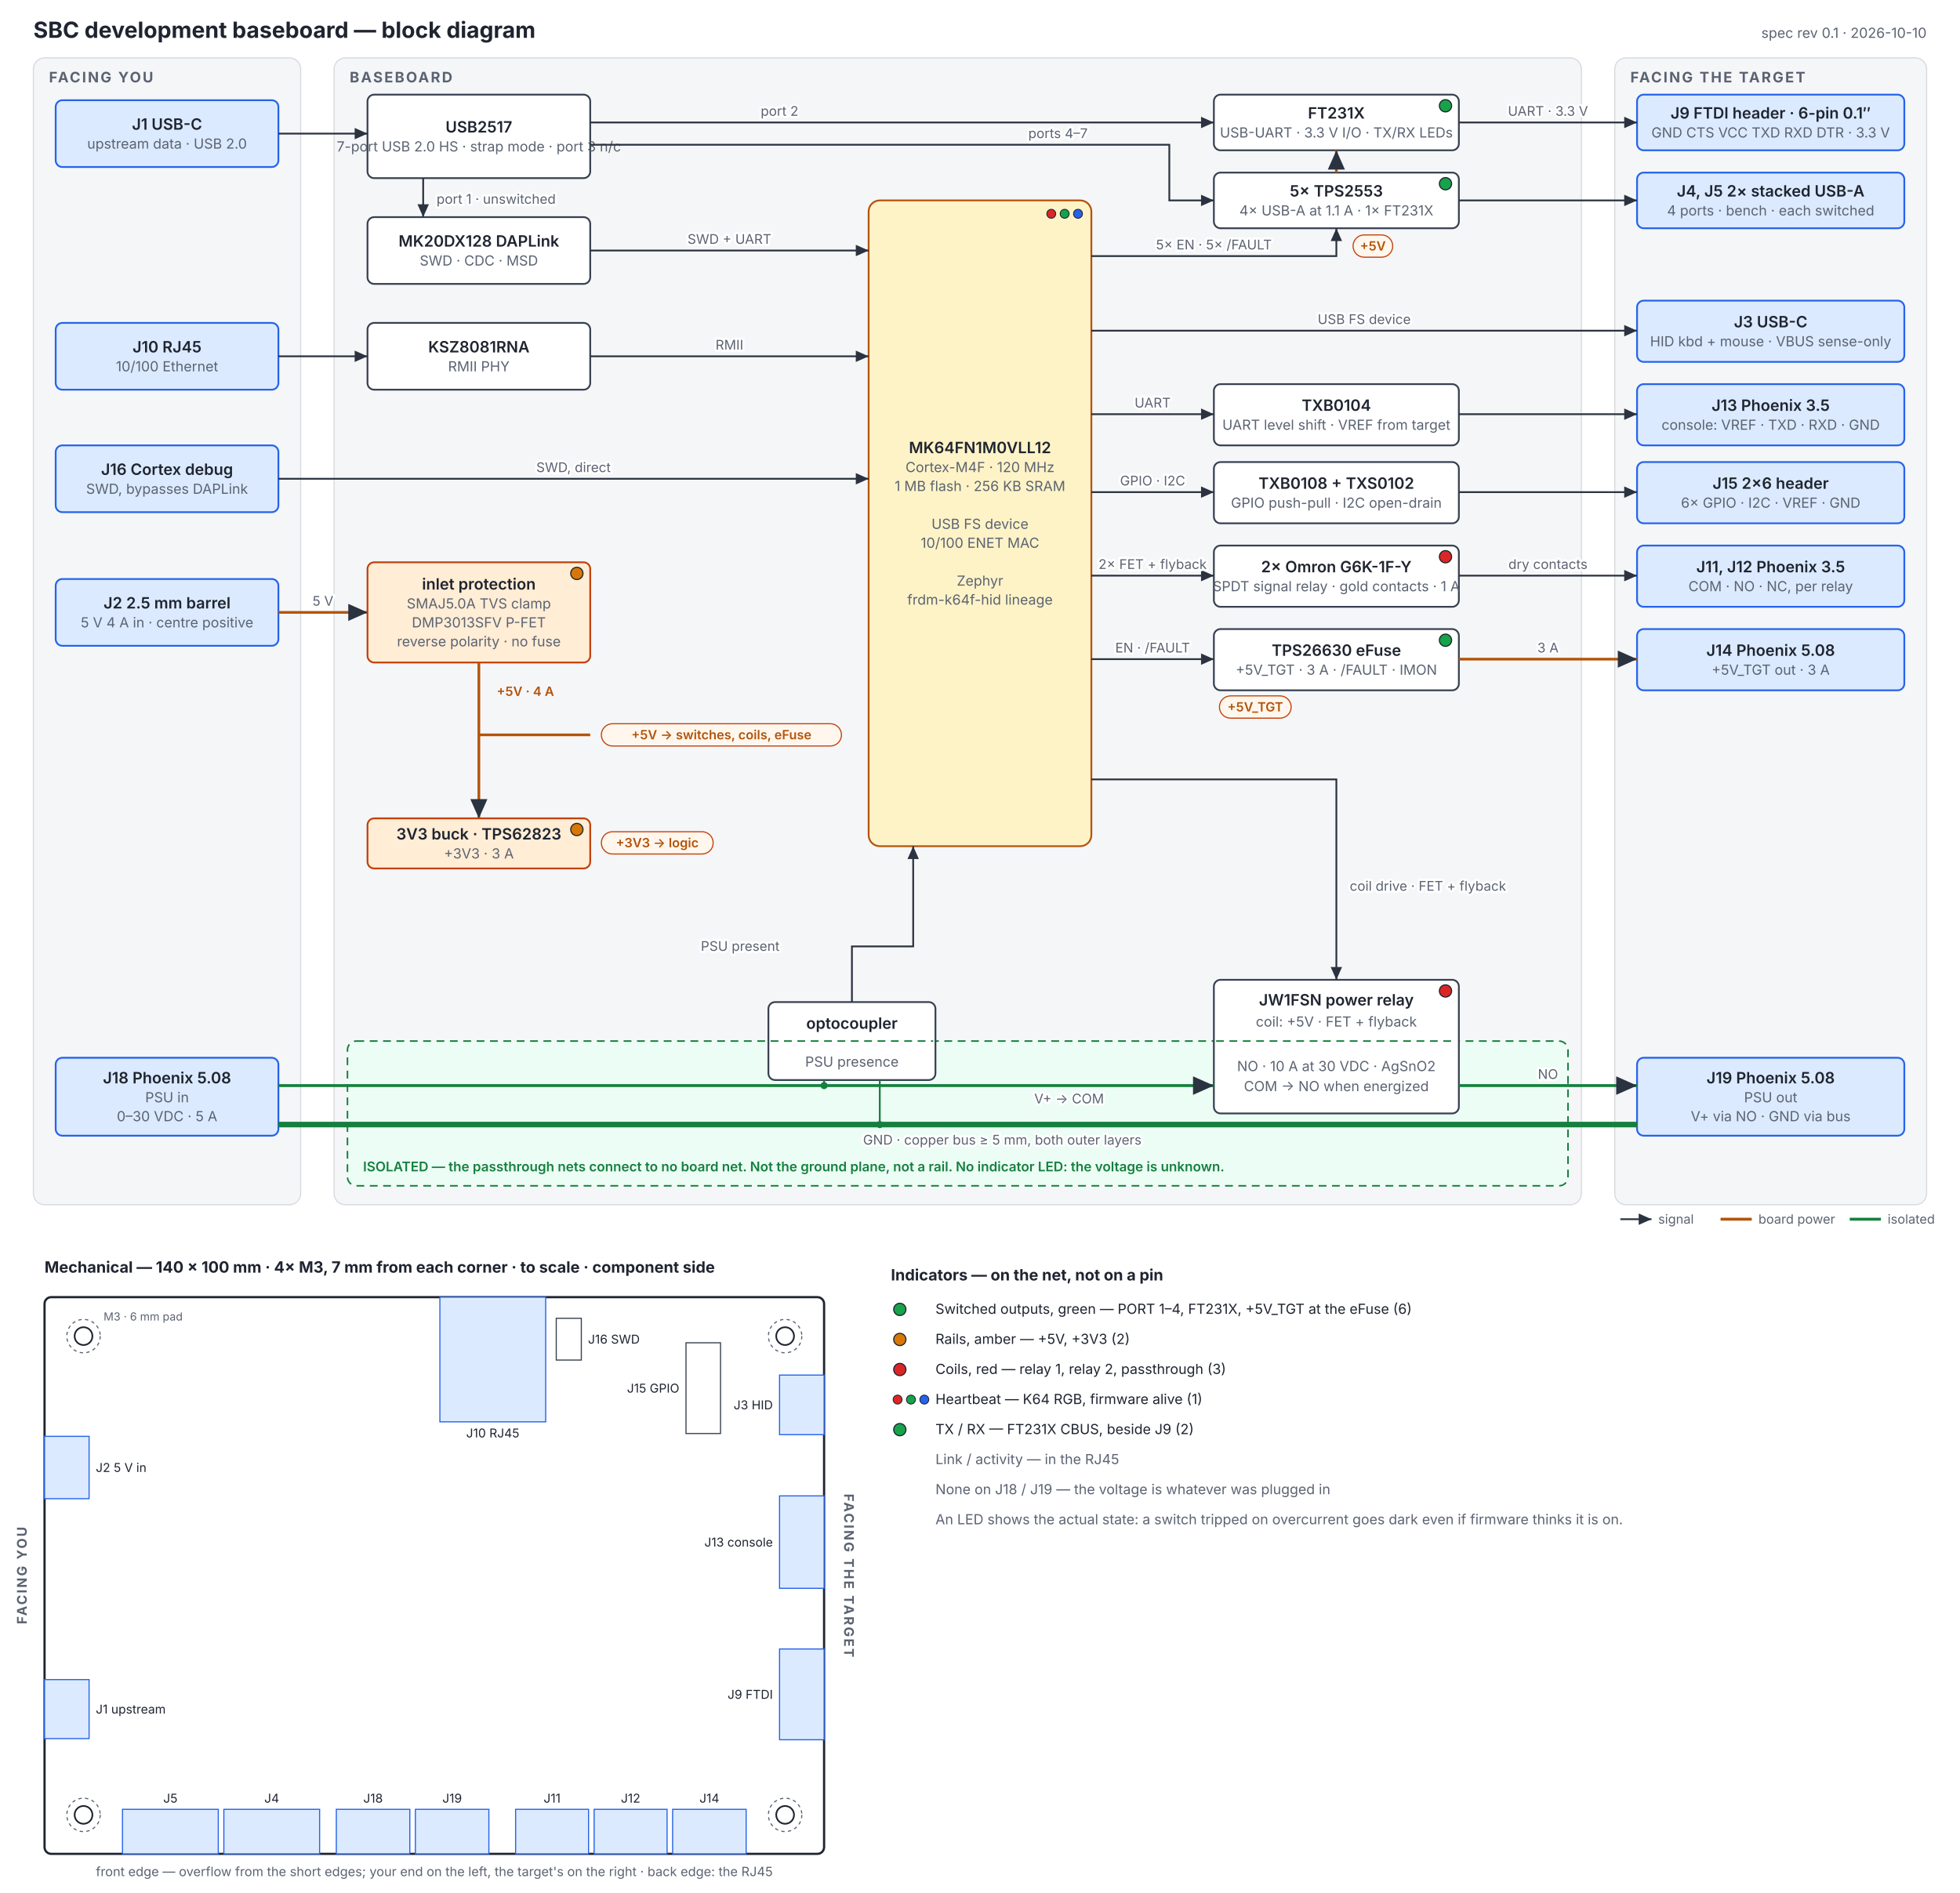
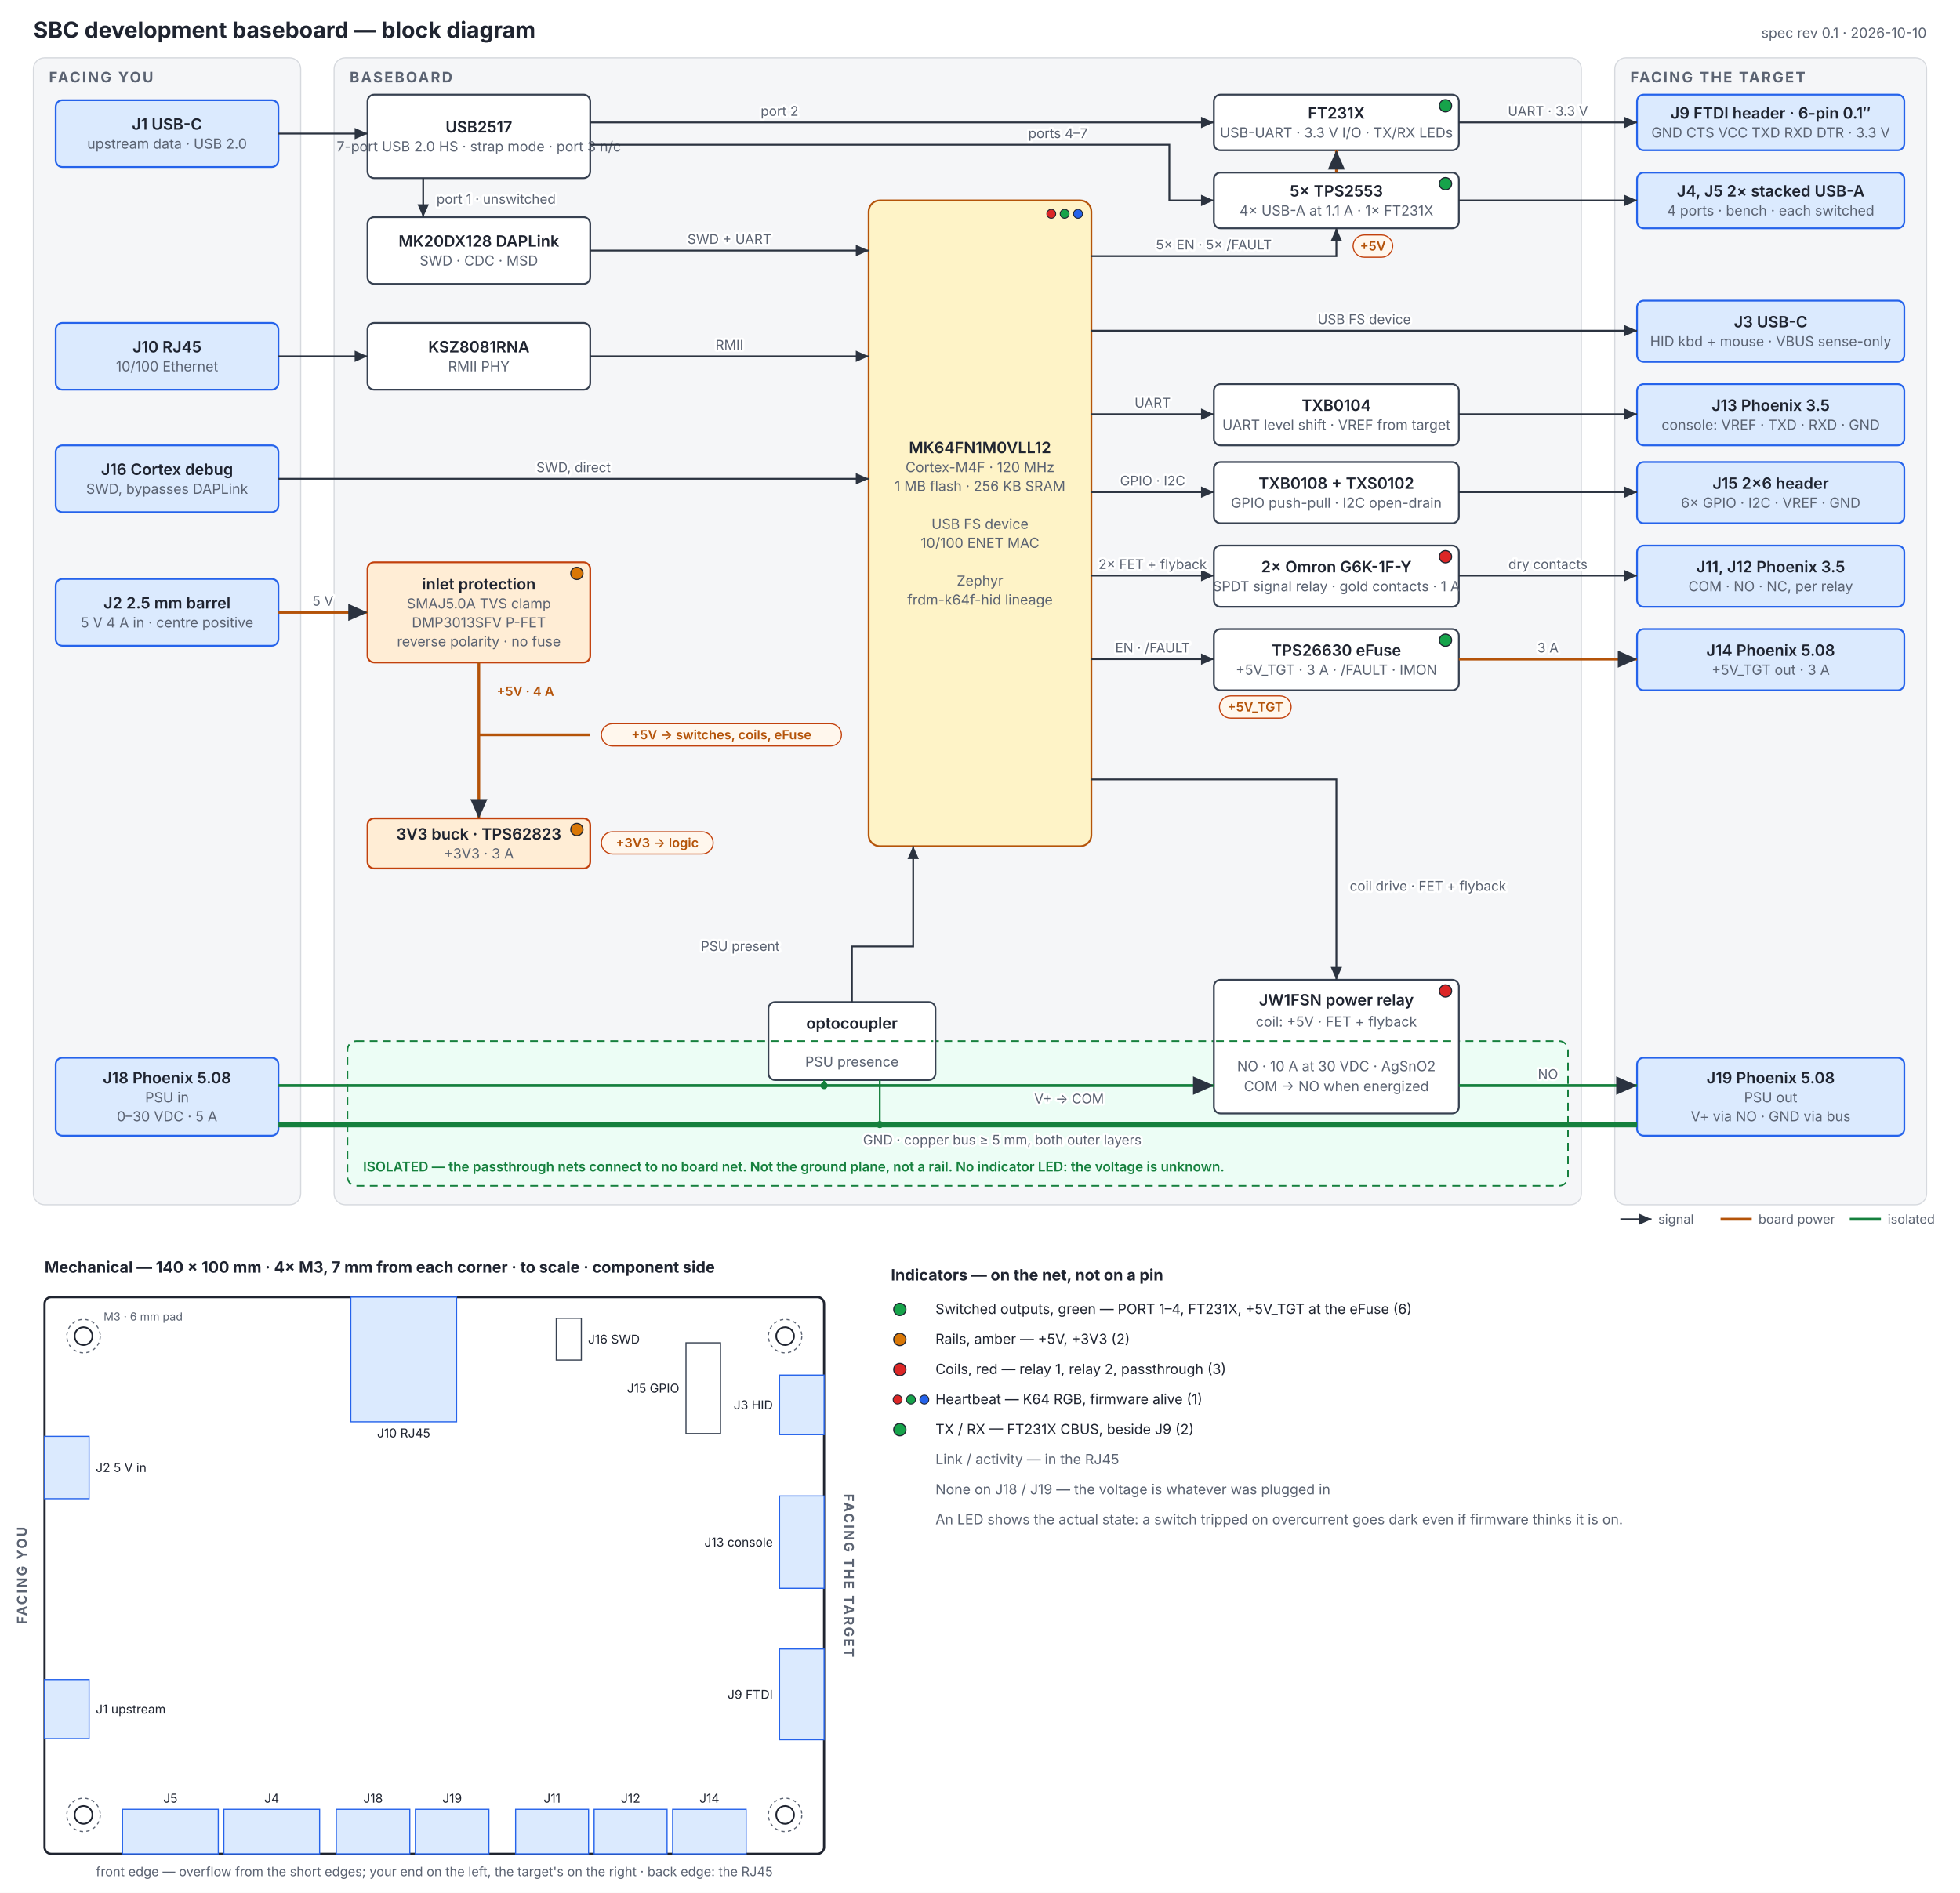
<svg xmlns="http://www.w3.org/2000/svg" width="1760" height="1700" viewBox="0 0 1760 1700" font-family="Inter, Helvetica, Arial, DejaVu Sans, sans-serif">
  <defs>
    <marker id="arrow" viewBox="0 0 10 10" refX="9" refY="5" markerWidth="8" markerHeight="8" orient="auto-start-reverse">
      <path d="M0,1 L9,5 L0,9 z" fill="#2b3340" />
    </marker>
    <marker id="arrowR" viewBox="0 0 10 10" refX="1" refY="5" markerWidth="8" markerHeight="8" orient="auto">
      <path d="M10,1 L1,5 L10,9 z" fill="#2b3340" />
    </marker>
  </defs>
  <rect width="1760" height="1700" fill="#ffffff" />
  <text x="30" y="34" font-size="20" font-weight="700" fill="#1f2430">SBC development baseboard — block diagram</text>
  <text x="1730" y="34" text-anchor="end" font-size="12.5" fill="#5b6372">spec rev 0.1 · 2026-10-10</text>
  <rect x="30" y="52" width="240" height="1030" rx="10" fill="#f5f6f8" stroke="#d6d9de" />
  <text x="44" y="74" font-size="13" font-weight="700" letter-spacing="1.5" fill="#5b6372">FACING YOU</text>
  <rect x="300" y="52" width="1120" height="1030" rx="10" fill="#f5f6f8" stroke="#d6d9de" />
  <text x="314" y="74" font-size="13" font-weight="700" letter-spacing="1.5" fill="#5b6372">BASEBOARD</text>
  <rect x="1450" y="52" width="280" height="1030" rx="10" fill="#f5f6f8" stroke="#d6d9de" />
  <text x="1464" y="74" font-size="13" font-weight="700" letter-spacing="1.5" fill="#5b6372">FACING THE TARGET</text>
  <rect x="312" y="935" width="1096" height="130" rx="8" fill="#ecfdf5" stroke="#15803d" stroke-width="1.4" stroke-dasharray="7 5" />
  <text x="326" y="1052" font-size="12" font-weight="600" fill="#15803d">ISOLATED — the passthrough nets connect to no board net. Not the ground plane, not a rail. No indicator LED: the voltage is unknown.</text>
  <rect x="50" y="90" width="200" height="60" rx="6" fill="#dbeafe" stroke="#2563eb" stroke-width="1.6" />
  <text x="150.0" y="116.5" text-anchor="middle" font-size="14" font-weight="600" fill="#1f2430">J1  USB-C</text>
  <text x="150.0" y="133.5" text-anchor="middle" font-size="12.5" font-weight="400" fill="#5b6372">upstream data · USB 2.0</text>
  <rect x="50" y="290" width="200" height="60" rx="6" fill="#dbeafe" stroke="#2563eb" stroke-width="1.6" />
  <text x="150.0" y="316.5" text-anchor="middle" font-size="14" font-weight="600" fill="#1f2430">J10  RJ45</text>
  <text x="150.0" y="333.5" text-anchor="middle" font-size="12.5" font-weight="400" fill="#5b6372">10/100 Ethernet</text>
  <rect x="50" y="400" width="200" height="60" rx="6" fill="#dbeafe" stroke="#2563eb" stroke-width="1.6" />
  <text x="150.0" y="426.5" text-anchor="middle" font-size="14" font-weight="600" fill="#1f2430">J16  Cortex debug</text>
  <text x="150.0" y="443.5" text-anchor="middle" font-size="12.5" font-weight="400" fill="#5b6372">SWD, bypasses DAPLink</text>
  <rect x="50" y="520" width="200" height="60" rx="6" fill="#dbeafe" stroke="#2563eb" stroke-width="1.6" />
  <text x="150.0" y="546.5" text-anchor="middle" font-size="14" font-weight="600" fill="#1f2430">J2  2.5 mm barrel</text>
  <text x="150.0" y="563.5" text-anchor="middle" font-size="12.5" font-weight="400" fill="#5b6372">5 V 4 A in · centre positive</text>
  <rect x="50" y="950" width="200" height="70" rx="6" fill="#dbeafe" stroke="#2563eb" stroke-width="1.6" />
  <text x="150.0" y="973.0" text-anchor="middle" font-size="14" font-weight="600" fill="#1f2430">J18  Phoenix 5.08</text>
  <text x="150.0" y="990.0" text-anchor="middle" font-size="12.5" font-weight="400" fill="#5b6372">PSU in</text>
  <text x="150.0" y="1007.0" text-anchor="middle" font-size="12.5" font-weight="400" fill="#5b6372">0–30 VDC · 5 A</text>
  <rect x="330" y="85" width="200" height="75" rx="6" fill="#ffffff" stroke="#374151" stroke-width="1.6" />
  <text x="430.0" y="119.0" text-anchor="middle" font-size="14" font-weight="600" fill="#1f2430">USB2517</text>
  <text x="430.0" y="136.0" text-anchor="middle" font-size="12.5" font-weight="400" fill="#5b6372">7-port USB 2.0 HS · strap mode · port 3 n/c</text>
  <rect x="330" y="195" width="200" height="60" rx="6" fill="#ffffff" stroke="#374151" stroke-width="1.6" />
  <text x="430.0" y="221.5" text-anchor="middle" font-size="14" font-weight="600" fill="#1f2430">MK20DX128  DAPLink</text>
  <text x="430.0" y="238.5" text-anchor="middle" font-size="12.5" font-weight="400" fill="#5b6372">SWD · CDC · MSD</text>
  <rect x="330" y="290" width="200" height="60" rx="6" fill="#ffffff" stroke="#374151" stroke-width="1.6" />
  <text x="430.0" y="316.5" text-anchor="middle" font-size="14" font-weight="600" fill="#1f2430">KSZ8081RNA</text>
  <text x="430.0" y="333.5" text-anchor="middle" font-size="12.5" font-weight="400" fill="#5b6372">RMII PHY</text>
  <rect x="330" y="505" width="200" height="90" rx="6" fill="#ffedd5" stroke="#c2410c" stroke-width="1.6" />
  <text x="430.0" y="529.5" text-anchor="middle" font-size="14" font-weight="600" fill="#1f2430">inlet protection</text>
  <text x="430.0" y="546.5" text-anchor="middle" font-size="12.5" font-weight="400" fill="#5b6372">SMAJ5.0A TVS clamp</text>
  <text x="430.0" y="563.5" text-anchor="middle" font-size="12.5" font-weight="400" fill="#5b6372">DMP3013SFV P-FET</text>
  <text x="430.0" y="580.5" text-anchor="middle" font-size="12.5" font-weight="400" fill="#5b6372">reverse polarity · no fuse</text>
  <path d="M 430,595 L 430,735" fill="none" stroke="#b45309" stroke-width="2.4" marker-end="url(#arrow)" />
  <text x="446" y="625" font-size="11.5" font-weight="600" fill="#b45309">+5V · 4 A</text>
  <path d="M 430,660 L 530,660" fill="none" stroke="#b45309" stroke-width="2.4" />
  <rect x="540" y="650" width="215.6" height="20" rx="10" fill="#fff7ed" stroke="#c2410c" stroke-width="1" />
  <text x="647.8" y="664" text-anchor="middle" font-size="11.5" font-weight="600" fill="#b45309">+5V → switches, coils, eFuse</text>
  <rect x="330" y="735" width="200" height="45" rx="6" fill="#ffedd5" stroke="#c2410c" stroke-width="1.6" />
  <text x="430.0" y="754.0" text-anchor="middle" font-size="14" font-weight="600" fill="#1f2430">3V3 buck · TPS62823</text>
  <text x="430.0" y="771.0" text-anchor="middle" font-size="12.5" font-weight="400" fill="#5b6372">+3V3 · 3 A</text>
  <rect x="540" y="747" width="100.4" height="20" rx="10" fill="#fff7ed" stroke="#c2410c" stroke-width="1" />
  <text x="590.2" y="761" text-anchor="middle" font-size="11.5" font-weight="600" fill="#b45309">+3V3 → logic</text>
  <rect x="690" y="900" width="150" height="70" rx="6" fill="#ffffff" stroke="#374151" stroke-width="1.6" />
  <text x="765" y="924" text-anchor="middle" font-size="14" font-weight="600" fill="#1f2430">optocoupler</text>
  <line x1="692" y1="935" x2="838" y2="935" stroke="#15803d" stroke-width="1.4" stroke-dasharray="7 5" />
  <text x="765" y="958" text-anchor="middle" font-size="12.5" fill="#5b6372">PSU presence</text>
  <rect x="780" y="180" width="200" height="580" rx="10" fill="#fef3c7" stroke="#b45309" stroke-width="1.6" />
  <text x="880.0" y="407.0" text-anchor="middle" font-size="14" font-weight="600" fill="#1f2430">MK64FN1M0VLL12</text>
  <text x="880.0" y="424.0" text-anchor="middle" font-size="12.5" font-weight="400" fill="#5b6372">Cortex-M4F · 120 MHz</text>
  <text x="880.0" y="441.0" text-anchor="middle" font-size="12.5" font-weight="400" fill="#5b6372">1 MB flash · 256 KB SRAM</text>
  <text x="880.0" y="458.0" text-anchor="middle" font-size="12.5" font-weight="400" fill="#5b6372" />
  <text x="880.0" y="475.0" text-anchor="middle" font-size="12.5" font-weight="400" fill="#5b6372">USB FS device</text>
  <text x="880.0" y="492.0" text-anchor="middle" font-size="12.5" font-weight="400" fill="#5b6372">10/100 ENET MAC</text>
  <text x="880.0" y="509.0" text-anchor="middle" font-size="12.5" font-weight="400" fill="#5b6372" />
  <text x="880.0" y="526.0" text-anchor="middle" font-size="12.5" font-weight="400" fill="#5b6372">Zephyr</text>
  <text x="880.0" y="543.0" text-anchor="middle" font-size="12.5" font-weight="400" fill="#5b6372">frdm-k64f-hid lineage</text>
  <rect x="1090" y="85" width="220" height="50" rx="6" fill="#ffffff" stroke="#374151" stroke-width="1.6" />
  <text x="1200.0" y="106.5" text-anchor="middle" font-size="14" font-weight="600" fill="#1f2430">FT231X</text>
  <text x="1200.0" y="123.5" text-anchor="middle" font-size="12.5" font-weight="400" fill="#5b6372">USB-UART · 3.3 V I/O · TX/RX LEDs</text>
  <rect x="1090" y="155" width="220" height="50" rx="6" fill="#ffffff" stroke="#374151" stroke-width="1.6" />
  <text x="1200.0" y="176.5" text-anchor="middle" font-size="14" font-weight="600" fill="#1f2430">5× TPS2553</text>
  <text x="1200.0" y="193.5" text-anchor="middle" font-size="12.5" font-weight="400" fill="#5b6372">4× USB-A at 1.1 A · 1× FT231X</text>
  <rect x="1215" y="211" width="35.6" height="20" rx="10" fill="#fff7ed" stroke="#c2410c" stroke-width="1" />
  <text x="1232.8" y="225" text-anchor="middle" font-size="11.5" font-weight="600" fill="#b45309">+5V</text>
  <path d="M 1200,155 L 1200,135" fill="none" stroke="#b45309" stroke-width="2.4" marker-end="url(#arrow)" />
  <rect x="1090" y="345" width="220" height="55" rx="6" fill="#ffffff" stroke="#374151" stroke-width="1.6" />
  <text x="1200.0" y="369.0" text-anchor="middle" font-size="14" font-weight="600" fill="#1f2430">TXB0104</text>
  <text x="1200.0" y="386.0" text-anchor="middle" font-size="12.5" font-weight="400" fill="#5b6372">UART level shift · VREF from target</text>
  <rect x="1090" y="415" width="220" height="55" rx="6" fill="#ffffff" stroke="#374151" stroke-width="1.6" />
  <text x="1200.0" y="439.0" text-anchor="middle" font-size="14" font-weight="600" fill="#1f2430">TXB0108 + TXS0102</text>
  <text x="1200.0" y="456.0" text-anchor="middle" font-size="12.5" font-weight="400" fill="#5b6372">GPIO push-pull · I2C open-drain</text>
  <rect x="1090" y="490" width="220" height="55" rx="6" fill="#ffffff" stroke="#374151" stroke-width="1.6" />
  <text x="1200.0" y="514.0" text-anchor="middle" font-size="14" font-weight="600" fill="#1f2430">2× Omron G6K-1F-Y</text>
  <text x="1200.0" y="531.0" text-anchor="middle" font-size="12.5" font-weight="400" fill="#5b6372">SPDT signal relay · gold contacts · 1 A</text>
  <rect x="1090" y="565" width="220" height="55" rx="6" fill="#ffffff" stroke="#374151" stroke-width="1.6" />
  <text x="1200.0" y="589.0" text-anchor="middle" font-size="14" font-weight="600" fill="#1f2430">TPS26630 eFuse</text>
  <text x="1200.0" y="606.0" text-anchor="middle" font-size="12.5" font-weight="400" fill="#5b6372">+5V_TGT · 3 A · /FAULT · IMON</text>
  <rect x="1095" y="625" width="64.4" height="20" rx="10" fill="#fff7ed" stroke="#c2410c" stroke-width="1" />
  <text x="1127.2" y="639" text-anchor="middle" font-size="11.5" font-weight="600" fill="#b45309">+5V_TGT</text>
  <rect x="1090" y="880" width="220" height="120" rx="6" fill="#ffffff" stroke="#374151" stroke-width="1.6" />
  <text x="1200" y="903" text-anchor="middle" font-size="14" font-weight="600" fill="#1f2430">JW1FSN power relay</text>
  <text x="1200" y="922" text-anchor="middle" font-size="12.5" fill="#5b6372">coil: +5V · FET + flyback</text>
  <line x1="1092" y1="935" x2="1308" y2="935" stroke="#15803d" stroke-width="1.4" stroke-dasharray="7 5" />
  <text x="1200" y="962" text-anchor="middle" font-size="12.5" fill="#5b6372">NO · 10 A at 30 VDC · AgSnO2</text>
  <text x="1200" y="980" text-anchor="middle" font-size="12.5" fill="#5b6372">COM → NO when energized</text>
  <rect x="1470" y="85" width="240" height="50" rx="6" fill="#dbeafe" stroke="#2563eb" stroke-width="1.6" />
  <text x="1590.0" y="106.5" text-anchor="middle" font-size="14" font-weight="600" fill="#1f2430">J9  FTDI header · 6-pin 0.1″</text>
  <text x="1590.0" y="123.5" text-anchor="middle" font-size="12.5" font-weight="400" fill="#5b6372">GND CTS VCC TXD RXD DTR · 3.3 V</text>
  <rect x="1470" y="155" width="240" height="50" rx="6" fill="#dbeafe" stroke="#2563eb" stroke-width="1.6" />
  <text x="1590.0" y="176.5" text-anchor="middle" font-size="14" font-weight="600" fill="#1f2430">J4, J5  2× stacked USB-A</text>
  <text x="1590.0" y="193.5" text-anchor="middle" font-size="12.5" font-weight="400" fill="#5b6372">4 ports · bench · each switched</text>
  <rect x="1470" y="270" width="240" height="55" rx="6" fill="#dbeafe" stroke="#2563eb" stroke-width="1.6" />
  <text x="1590.0" y="294.0" text-anchor="middle" font-size="14" font-weight="600" fill="#1f2430">J3  USB-C</text>
  <text x="1590.0" y="311.0" text-anchor="middle" font-size="12.5" font-weight="400" fill="#5b6372">HID kbd + mouse · VBUS sense-only</text>
  <rect x="1470" y="345" width="240" height="55" rx="6" fill="#dbeafe" stroke="#2563eb" stroke-width="1.6" />
  <text x="1590.0" y="369.0" text-anchor="middle" font-size="14" font-weight="600" fill="#1f2430">J13  Phoenix 3.5</text>
  <text x="1590.0" y="386.0" text-anchor="middle" font-size="12.5" font-weight="400" fill="#5b6372">console: VREF · TXD · RXD · GND</text>
  <rect x="1470" y="415" width="240" height="55" rx="6" fill="#dbeafe" stroke="#2563eb" stroke-width="1.6" />
  <text x="1590.0" y="439.0" text-anchor="middle" font-size="14" font-weight="600" fill="#1f2430">J15  2×6 header</text>
  <text x="1590.0" y="456.0" text-anchor="middle" font-size="12.5" font-weight="400" fill="#5b6372">6× GPIO · I2C · VREF · GND</text>
  <rect x="1470" y="490" width="240" height="55" rx="6" fill="#dbeafe" stroke="#2563eb" stroke-width="1.6" />
  <text x="1590.0" y="514.0" text-anchor="middle" font-size="14" font-weight="600" fill="#1f2430">J11, J12  Phoenix 3.5</text>
  <text x="1590.0" y="531.0" text-anchor="middle" font-size="12.5" font-weight="400" fill="#5b6372">COM · NO · NC, per relay</text>
  <rect x="1470" y="565" width="240" height="55" rx="6" fill="#dbeafe" stroke="#2563eb" stroke-width="1.6" />
  <text x="1590.0" y="589.0" text-anchor="middle" font-size="14" font-weight="600" fill="#1f2430">J14  Phoenix 5.08</text>
  <text x="1590.0" y="606.0" text-anchor="middle" font-size="12.5" font-weight="400" fill="#5b6372">+5V_TGT out · 3 A</text>
  <rect x="1470" y="950" width="240" height="70" rx="6" fill="#dbeafe" stroke="#2563eb" stroke-width="1.6" />
  <text x="1590.0" y="973.0" text-anchor="middle" font-size="14" font-weight="600" fill="#1f2430">J19  Phoenix 5.08</text>
  <text x="1590.0" y="990.0" text-anchor="middle" font-size="12.5" font-weight="400" fill="#5b6372">PSU out</text>
  <text x="1590.0" y="1007.0" text-anchor="middle" font-size="12.5" font-weight="400" fill="#5b6372">V+ via NO · GND via bus</text>
  <circle cx="1298" cy="95" r="5.5" fill="#16a34a" stroke="#1f2430" stroke-width="1" />
  <circle cx="1298" cy="165" r="5.5" fill="#16a34a" stroke="#1f2430" stroke-width="1" />
  <circle cx="1298" cy="575" r="5.5" fill="#16a34a" stroke="#1f2430" stroke-width="1" />
  <circle cx="518" cy="515" r="5.5" fill="#d97706" stroke="#1f2430" stroke-width="1" />
  <circle cx="518" cy="745" r="5.5" fill="#d97706" stroke="#1f2430" stroke-width="1" />
  <circle cx="1298" cy="500" r="5.5" fill="#dc2626" stroke="#1f2430" stroke-width="1" />
  <circle cx="1298" cy="890" r="5.5" fill="#dc2626" stroke="#1f2430" stroke-width="1" />
  <circle cx="944" cy="192" r="4" fill="#dc2626" stroke="#1f2430" stroke-width="0.8" />
  <circle cx="956" cy="192" r="4" fill="#16a34a" stroke="#1f2430" stroke-width="0.8" />
  <circle cx="968" cy="192" r="4" fill="#2563eb" stroke="#1f2430" stroke-width="0.8" />
  <path d="M 250,120 L 330,120" fill="none" stroke="#2b3340" stroke-width="1.6" marker-end="url(#arrow)" />
  <path d="M 530,110 L 1090,110" fill="none" stroke="#2b3340" stroke-width="1.6" marker-end="url(#arrow)" />
  <text x="700" y="104" text-anchor="middle" font-size="12" fill="#5b6372" paint-order="stroke" stroke="#ffffff" stroke-width="4" stroke-linejoin="round">port 2</text>
  <path d="M 530,130 L 1050,130 L 1050,180 L 1090,180" fill="none" stroke="#2b3340" stroke-width="1.6" marker-end="url(#arrow)" />
  <text x="950" y="124" text-anchor="middle" font-size="12" fill="#5b6372" paint-order="stroke" stroke="#ffffff" stroke-width="4" stroke-linejoin="round">ports 4–7</text>
  <path d="M 380,160 L 380,195" fill="none" stroke="#2b3340" stroke-width="1.6" marker-end="url(#arrow)" />
  <text x="392" y="183" text-anchor="start" font-size="12" fill="#5b6372" paint-order="stroke" stroke="#ffffff" stroke-width="4" stroke-linejoin="round">port 1 · unswitched</text>
  <path d="M 1310,110 L 1470,110" fill="none" stroke="#2b3340" stroke-width="1.6" marker-end="url(#arrow)" />
  <text x="1390" y="104" text-anchor="middle" font-size="12" fill="#5b6372" paint-order="stroke" stroke="#ffffff" stroke-width="4" stroke-linejoin="round">UART · 3.3 V</text>
  <path d="M 1310,180 L 1470,180" fill="none" stroke="#2b3340" stroke-width="1.6" marker-end="url(#arrow)" />
  <path d="M 530,225 L 780,225" fill="none" stroke="#2b3340" stroke-width="1.6" marker-end="url(#arrow)" />
  <text x="655" y="219" text-anchor="middle" font-size="12" fill="#5b6372" paint-order="stroke" stroke="#ffffff" stroke-width="4" stroke-linejoin="round">SWD + UART</text>
  <path d="M 250,320 L 330,320" fill="none" stroke="#2b3340" stroke-width="1.6" marker-end="url(#arrow)" />
  <path d="M 530,320 L 780,320" fill="none" stroke="#2b3340" stroke-width="1.6" marker-end="url(#arrow)" />
  <text x="655" y="314" text-anchor="middle" font-size="12" fill="#5b6372" paint-order="stroke" stroke="#ffffff" stroke-width="4" stroke-linejoin="round">RMII</text>
  <path d="M 250,430 L 780,430" fill="none" stroke="#2b3340" stroke-width="1.6" marker-end="url(#arrow)" />
  <text x="515" y="424" text-anchor="middle" font-size="12" fill="#5b6372" paint-order="stroke" stroke="#ffffff" stroke-width="4" stroke-linejoin="round">SWD, direct</text>
  <path d="M 250,550 L 330,550" fill="none" stroke="#b45309" stroke-width="2.4" marker-end="url(#arrow)" />
  <text x="290" y="544" text-anchor="middle" font-size="12" fill="#5b6372" paint-order="stroke" stroke="#ffffff" stroke-width="4" stroke-linejoin="round">5 V</text>
  <path d="M 980,230 L 1200,230 L 1200,205" fill="none" stroke="#2b3340" stroke-width="1.6" marker-end="url(#arrow)" />
  <text x="1090" y="224" text-anchor="middle" font-size="12" fill="#5b6372" paint-order="stroke" stroke="#ffffff" stroke-width="4" stroke-linejoin="round">5× EN · 5× /FAULT</text>
  <path d="M 980,297 L 1470,297" fill="none" stroke="#2b3340" stroke-width="1.6" marker-end="url(#arrow)" />
  <text x="1225" y="291" text-anchor="middle" font-size="12" fill="#5b6372" paint-order="stroke" stroke="#ffffff" stroke-width="4" stroke-linejoin="round">USB FS device</text>
  <path d="M 980,372 L 1090,372" fill="none" stroke="#2b3340" stroke-width="1.6" marker-end="url(#arrow)" />
  <text x="1035" y="366" text-anchor="middle" font-size="12" fill="#5b6372" paint-order="stroke" stroke="#ffffff" stroke-width="4" stroke-linejoin="round">UART</text>
  <path d="M 1310,372 L 1470,372" fill="none" stroke="#2b3340" stroke-width="1.6" marker-end="url(#arrow)" />
  <path d="M 980,442 L 1090,442" fill="none" stroke="#2b3340" stroke-width="1.6" marker-end="url(#arrow)" />
  <text x="1035" y="436" text-anchor="middle" font-size="12" fill="#5b6372" paint-order="stroke" stroke="#ffffff" stroke-width="4" stroke-linejoin="round">GPIO · I2C</text>
  <path d="M 1310,442 L 1470,442" fill="none" stroke="#2b3340" stroke-width="1.6" marker-end="url(#arrow)" />
  <path d="M 980,517 L 1090,517" fill="none" stroke="#2b3340" stroke-width="1.6" marker-end="url(#arrow)" />
  <text x="1035" y="511" text-anchor="middle" font-size="12" fill="#5b6372" paint-order="stroke" stroke="#ffffff" stroke-width="4" stroke-linejoin="round">2× FET + flyback</text>
  <path d="M 1310,517 L 1470,517" fill="none" stroke="#2b3340" stroke-width="1.6" marker-end="url(#arrow)" />
  <text x="1390" y="511" text-anchor="middle" font-size="12" fill="#5b6372" paint-order="stroke" stroke="#ffffff" stroke-width="4" stroke-linejoin="round">dry contacts</text>
  <path d="M 980,592 L 1090,592" fill="none" stroke="#2b3340" stroke-width="1.6" marker-end="url(#arrow)" />
  <text x="1035" y="586" text-anchor="middle" font-size="12" fill="#5b6372" paint-order="stroke" stroke="#ffffff" stroke-width="4" stroke-linejoin="round">EN · /FAULT</text>
  <path d="M 1310,592 L 1470,592" fill="none" stroke="#b45309" stroke-width="2.4" marker-end="url(#arrow)" />
  <text x="1390" y="586" text-anchor="middle" font-size="12" fill="#5b6372" paint-order="stroke" stroke="#ffffff" stroke-width="4" stroke-linejoin="round">3 A</text>
  <path d="M 980,700 L 1200,700 L 1200,880" fill="none" stroke="#2b3340" stroke-width="1.6" marker-end="url(#arrow)" />
  <text x="1212" y="800" text-anchor="start" font-size="12" fill="#5b6372" paint-order="stroke" stroke="#ffffff" stroke-width="4" stroke-linejoin="round">coil drive · FET + flyback</text>
  <path d="M 250,975 L 1090,975" fill="none" stroke="#15803d" stroke-width="2.6" marker-end="url(#arrow)" />
  <text x="960" y="991" text-anchor="middle" font-size="12" fill="#5b6372" paint-order="stroke" stroke="#ffffff" stroke-width="4" stroke-linejoin="round">V+  →  COM</text>
  <path d="M 1310,975 L 1470,975" fill="none" stroke="#15803d" stroke-width="2.6" marker-end="url(#arrow)" />
  <text x="1390" y="969" text-anchor="middle" font-size="12" fill="#5b6372" paint-order="stroke" stroke="#ffffff" stroke-width="4" stroke-linejoin="round">NO</text>
  <path d="M 250,1010 L 1470,1010" fill="none" stroke="#15803d" stroke-width="5" />
  <text x="900" y="1028" text-anchor="middle" font-size="12" fill="#5b6372" paint-order="stroke" stroke="#ffffff" stroke-width="4" stroke-linejoin="round">GND · copper bus ≥ 5 mm, both outer layers</text>
  <line x1="740" y1="970" x2="740" y2="975" stroke="#15803d" stroke-width="1.6" />
  <line x1="790" y1="970" x2="790" y2="1010" stroke="#15803d" stroke-width="1.6" />
  <circle cx="740" cy="975" r="3.2" fill="#15803d" />
  <circle cx="790" cy="1010" r="3.2" fill="#15803d" />
  <path d="M 765,900 L 765,850 L 820,850 L 820,760" fill="none" stroke="#2b3340" stroke-width="1.6" marker-end="url(#arrow)" />
  <text x="700" y="854" text-anchor="end" font-size="12" fill="#5b6372" paint-order="stroke" stroke="#ffffff" stroke-width="4" stroke-linejoin="round">PSU present</text>
  <text x="40" y="1143" font-size="14" font-weight="700" fill="#1f2430">Mechanical — 140 × 100 mm · 4× M3, 7 mm from each corner · to scale · component side</text>
  <rect x="40" y="1165" width="700" height="500" rx="6" fill="#ffffff" stroke="#1f2430" stroke-width="2" />
  <circle cx="75" cy="1200" r="15" fill="none" stroke="#5b6372" stroke-dasharray="3 3" />
  <circle cx="75" cy="1200" r="8.0" fill="#ffffff" stroke="#1f2430" stroke-width="1.5" />
  <circle cx="705" cy="1200" r="15" fill="none" stroke="#5b6372" stroke-dasharray="3 3" />
  <circle cx="705" cy="1200" r="8.0" fill="#ffffff" stroke="#1f2430" stroke-width="1.5" />
  <circle cx="75" cy="1630" r="15" fill="none" stroke="#5b6372" stroke-dasharray="3 3" />
  <circle cx="75" cy="1630" r="8.0" fill="#ffffff" stroke="#1f2430" stroke-width="1.5" />
  <circle cx="705" cy="1630" r="15" fill="none" stroke="#5b6372" stroke-dasharray="3 3" />
  <circle cx="705" cy="1630" r="8.0" fill="#ffffff" stroke="#1f2430" stroke-width="1.5" />
  <text x="93" y="1186" font-size="10" fill="#5b6372">M3 · 6 mm pad</text>
-   <rect x="395" y="1165" width="95" height="112.0" fill="#dbeafe" stroke="#2563eb" />
-   <text x="442.5" y="1291.0" text-anchor="middle" font-size="11" fill="#1f2430">J10 RJ45</text>
+   <rect x="315" y="1165" width="95" height="112.0" fill="#dbeafe" stroke="#2563eb" />
+   <text x="362.5" y="1291.0" text-anchor="middle" font-size="11" fill="#1f2430">J10 RJ45</text>
  <rect x="40" y="1290.0" width="40" height="56.0" fill="#dbeafe" stroke="#2563eb" />
  <text x="86" y="1322.0" font-size="11" fill="#1f2430">J2 5 V in</text>
  <rect x="40" y="1508.5" width="40" height="53.0" fill="#dbeafe" stroke="#2563eb" />
  <text x="86" y="1539.0" font-size="11" fill="#1f2430">J1 upstream</text>
  <rect x="700" y="1235" width="40" height="53.5" fill="#dbeafe" stroke="#2563eb" />
  <text x="694" y="1265.75" text-anchor="end" font-size="11" fill="#1f2430">J3 HID</text>
  <rect x="700" y="1343.5" width="40" height="83.0" fill="#dbeafe" stroke="#2563eb" />
  <text x="694" y="1389.0" text-anchor="end" font-size="11" fill="#1f2430">J13 console</text>
  <rect x="700" y="1481.0" width="40" height="81.5" fill="#dbeafe" stroke="#2563eb" />
  <text x="694" y="1525.75" text-anchor="end" font-size="11" fill="#1f2430">J9 FTDI</text>
  <rect x="110" y="1625" width="86.0" height="40" fill="#dbeafe" stroke="#2563eb" />
  <text x="153.0" y="1619" text-anchor="middle" font-size="11" fill="#1f2430">J5</text>
  <rect x="201.0" y="1625" width="86.0" height="40" fill="#dbeafe" stroke="#2563eb" />
  <text x="244.0" y="1619" text-anchor="middle" font-size="11" fill="#1f2430">J4</text>
  <rect x="302.0" y="1625" width="66.0" height="40" fill="#dbeafe" stroke="#2563eb" />
  <text x="335.0" y="1619" text-anchor="middle" font-size="11" fill="#1f2430">J18</text>
  <rect x="373.0" y="1625" width="66.0" height="40" fill="#dbeafe" stroke="#2563eb" />
  <text x="406.0" y="1619" text-anchor="middle" font-size="11" fill="#1f2430">J19</text>
  <rect x="463.0" y="1625" width="65.5" height="40" fill="#dbeafe" stroke="#2563eb" />
  <text x="495.75" y="1619" text-anchor="middle" font-size="11" fill="#1f2430">J11</text>
  <rect x="533.5" y="1625" width="65.5" height="40" fill="#dbeafe" stroke="#2563eb" />
  <text x="566.25" y="1619" text-anchor="middle" font-size="11" fill="#1f2430">J12</text>
  <rect x="604.0" y="1625" width="66.0" height="40" fill="#dbeafe" stroke="#2563eb" />
  <text x="637.0" y="1619" text-anchor="middle" font-size="11" fill="#1f2430">J14</text>
  <rect x="499.5" y="1184.0" width="22.5" height="37.5" fill="#ffffff" stroke="#374151" />
  <text x="528.0" y="1206.75" font-size="11" fill="#1f2430">J16 SWD</text>
  <rect x="616.0" y="1206.0" width="31.0" height="81.5" fill="#ffffff" stroke="#374151" />
  <text x="610.0" y="1250.75" text-anchor="end" font-size="11" fill="#1f2430">J15 GPIO</text>
  <text transform="rotate(-90 24 1415)" x="24" y="1415" text-anchor="middle" font-size="12" font-weight="700" letter-spacing="1.5" fill="#5b6372">FACING YOU</text>
  <text transform="rotate(90 758 1415)" x="758" y="1415" text-anchor="middle" font-size="12" font-weight="700" letter-spacing="1.5" fill="#5b6372">FACING THE TARGET</text>
  <text x="390" y="1685" text-anchor="middle" font-size="11.5" fill="#5b6372">front edge — overflow from the short edges; your end on the left, the target's on the right · back edge: the RJ45</text>
  <text x="800" y="1150" font-size="14" font-weight="700" fill="#1f2430">Indicators — on the net, not on a pin</text>
  <circle cx="808" cy="1176" r="5.5" fill="#16a34a" stroke="#1f2430" stroke-width="1" />
  <text x="840" y="1180" font-size="12.5" fill="#1f2430">Switched outputs, green — PORT 1–4, FT231X, +5V_TGT at the eFuse (6)</text>
  <circle cx="808" cy="1203" r="5.5" fill="#d97706" stroke="#1f2430" stroke-width="1" />
  <text x="840" y="1207" font-size="12.5" fill="#1f2430">Rails, amber — +5V, +3V3 (2)</text>
  <circle cx="808" cy="1230" r="5.5" fill="#dc2626" stroke="#1f2430" stroke-width="1" />
  <text x="840" y="1234" font-size="12.5" fill="#1f2430">Coils, red — relay 1, relay 2, passthrough (3)</text>
  <circle cx="806" cy="1257" r="4" fill="#dc2626" stroke="#1f2430" stroke-width="0.8" />
  <circle cx="818" cy="1257" r="4" fill="#16a34a" stroke="#1f2430" stroke-width="0.8" />
  <circle cx="830" cy="1257" r="4" fill="#2563eb" stroke="#1f2430" stroke-width="0.8" />
  <text x="840" y="1261" font-size="12.5" fill="#1f2430">Heartbeat — K64 RGB, firmware alive (1)</text>
  <circle cx="808" cy="1284" r="5.5" fill="#16a34a" stroke="#1f2430" stroke-width="1" />
  <text x="840" y="1288" font-size="12.5" fill="#1f2430">TX / RX — FT231X CBUS, beside J9 (2)</text>
  <text x="840" y="1315" font-size="12.5" fill="#5b6372">Link / activity — in the RJ45</text>
  <text x="840" y="1342" font-size="12.5" fill="#5b6372">None on J18 / J19 — the voltage is whatever was plugged in</text>
  <text x="840" y="1369" font-size="12.5" fill="#5b6372">An LED shows the actual state: a switch tripped on overcurrent goes dark even if firmware thinks it is on.</text>
  <line x1="1455" y1="1095" x2="1483" y2="1095" stroke="#2b3340" stroke-width="1.6" marker-end="url(#arrow)" />
  <text x="1489" y="1099" font-size="11.5" fill="#5b6372">signal</text>
  <line x1="1545" y1="1095" x2="1573" y2="1095" stroke="#b45309" stroke-width="2.6" />
  <text x="1579" y="1099" font-size="11.5" fill="#5b6372">board power</text>
  <line x1="1661" y1="1095" x2="1689" y2="1095" stroke="#15803d" stroke-width="2.6" />
  <text x="1695" y="1099" font-size="11.5" fill="#5b6372">isolated</text>
</svg>
